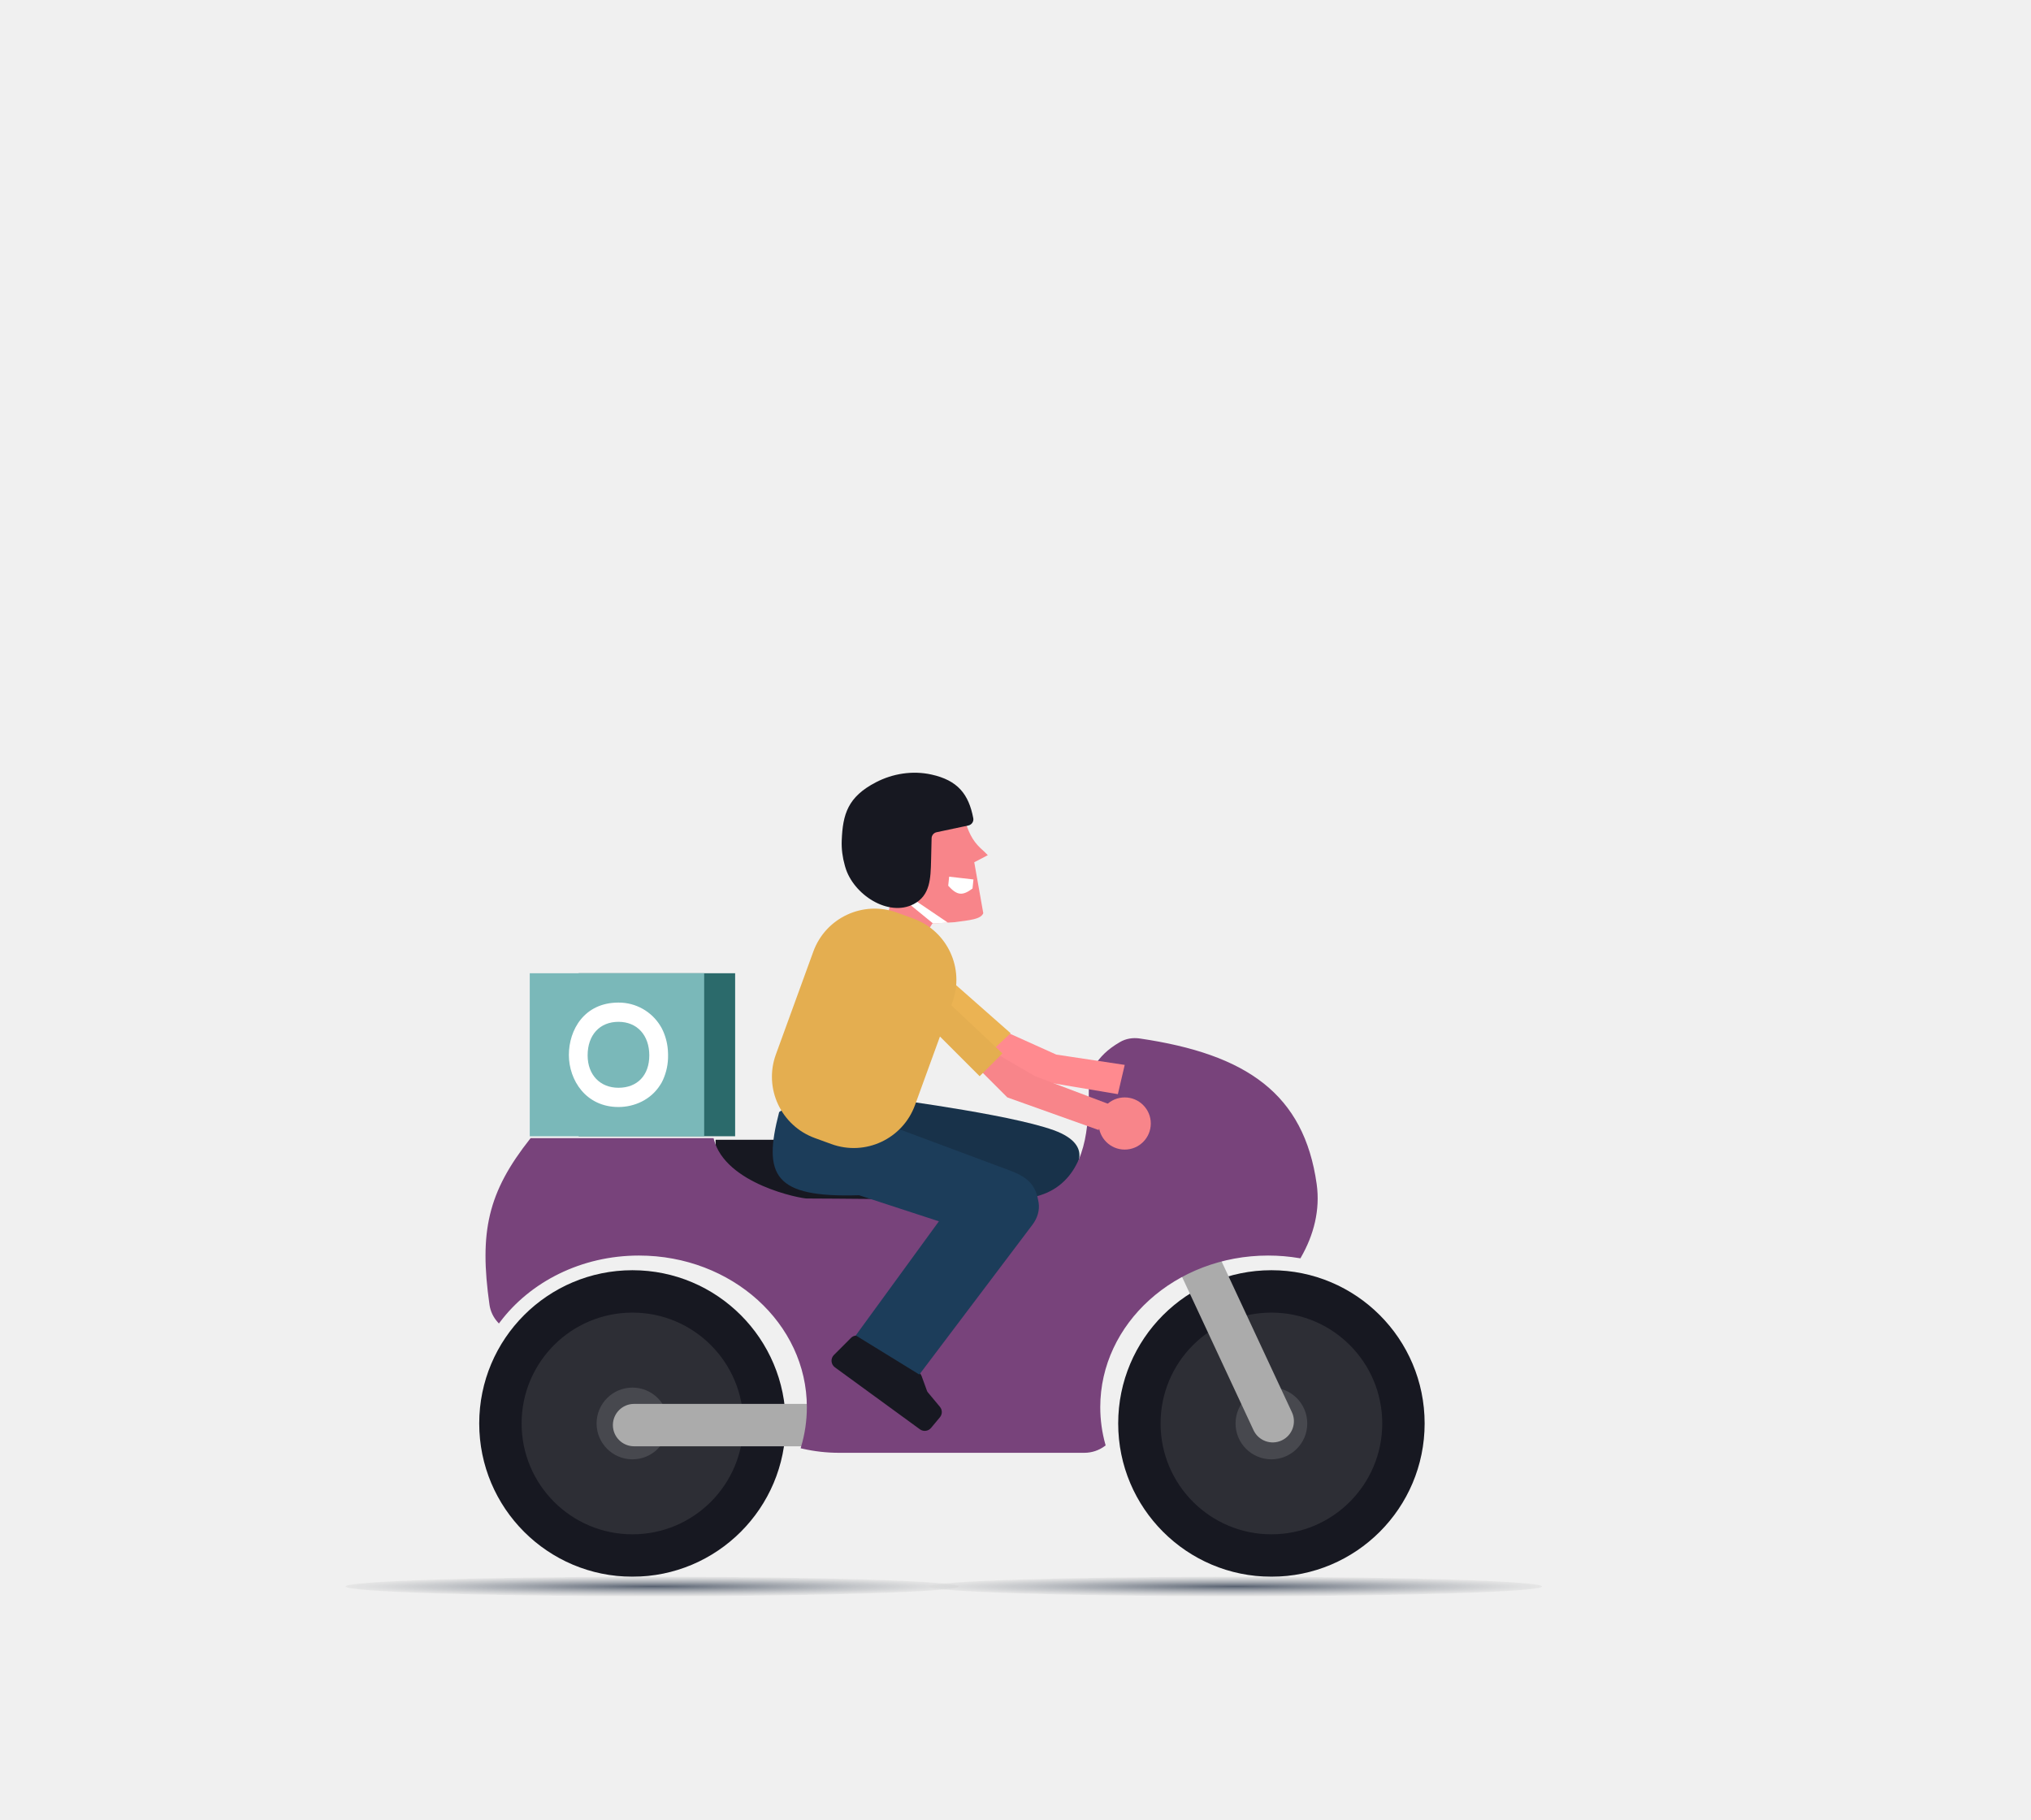
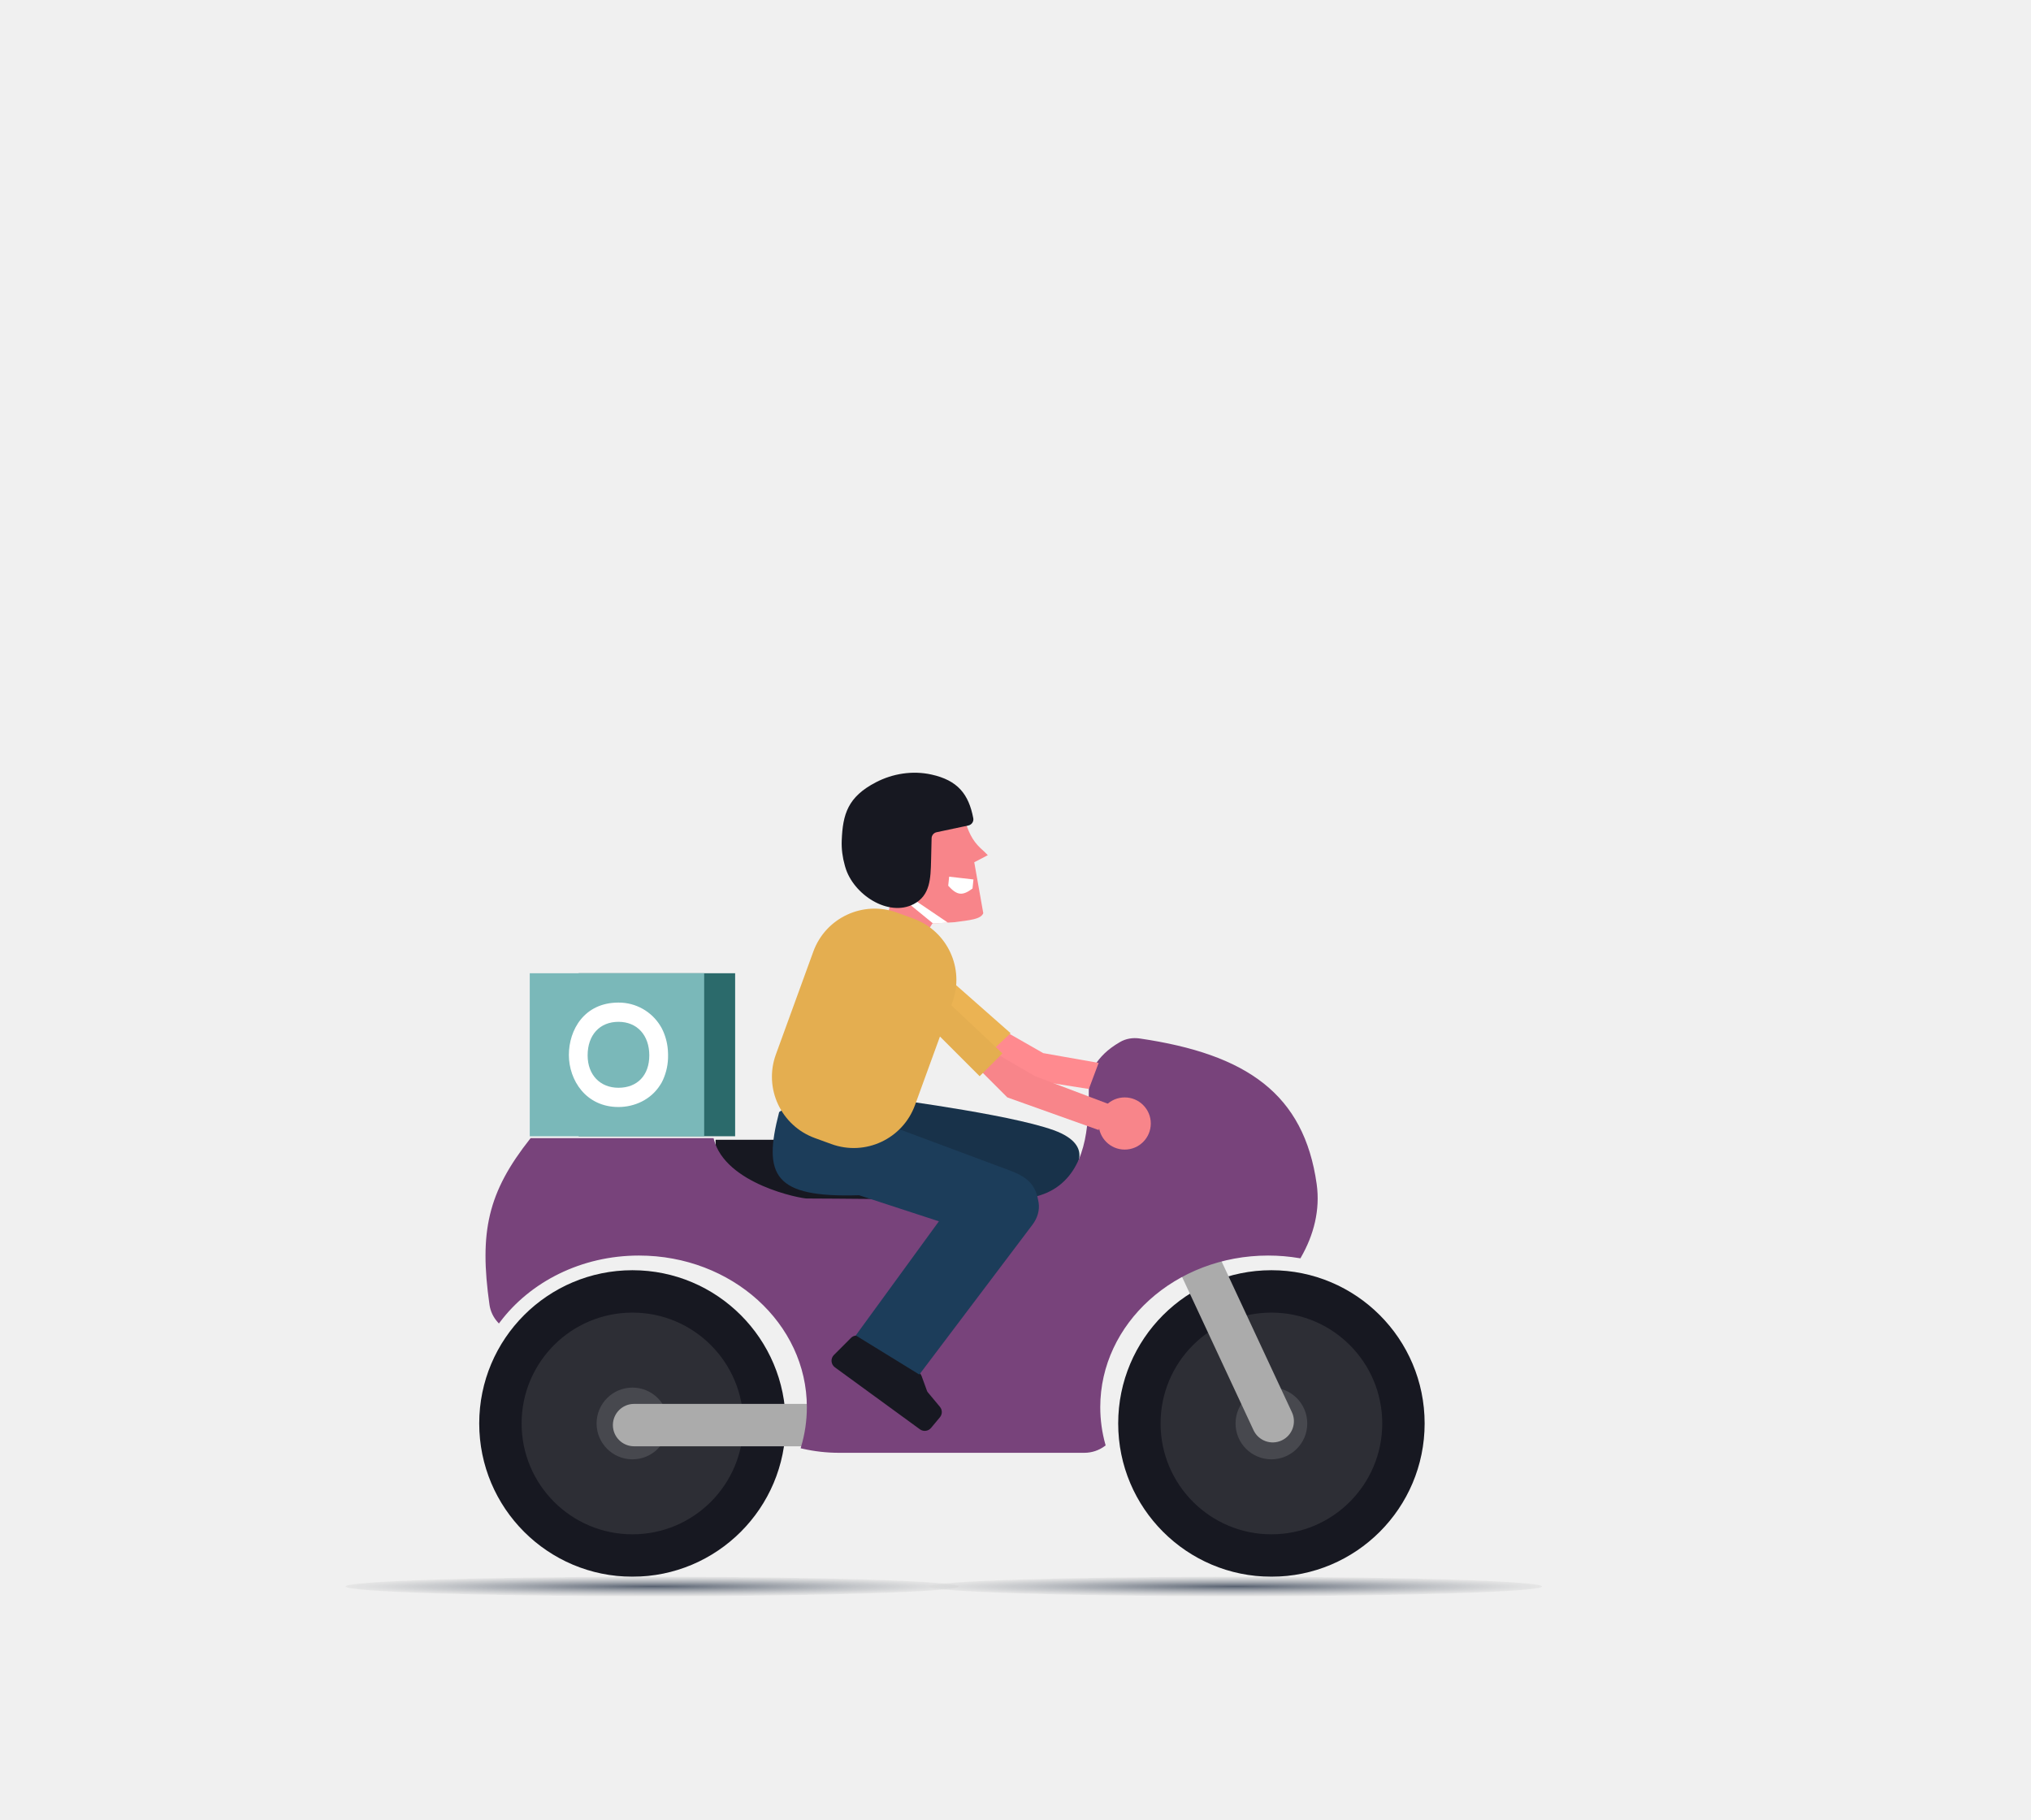
- <svg xmlns="http://www.w3.org/2000/svg" width="623" height="558" viewBox="0 0 623 558" fill="none">
+ <svg xmlns="http://www.w3.org/2000/svg" width="623" height="558" viewBox="0 0 623 558" fill="none" class="rider-svg">
  <g id="transport-new">
-     <g id="Group">
+     <g class="rider-plus-bike" id="Group">
      <g id="Group_2">
        <g id="rear-wheel">
          <path id="Vector_5" d="M194 483.586C219.957 483.586 241 462.543 241 436.586C241 410.629 219.957 389.586 194 389.586C168.043 389.586 147 410.629 147 436.586C147 462.543 168.043 483.586 194 483.586Z" fill="#171821" />
          <path id="Vector_6" d="M194 402.586C212.778 402.586 228 417.808 228 436.586C228 455.364 212.778 470.586 194 470.586C175.222 470.586 160 455.364 160 436.586C160 417.808 175.222 402.586 194 402.586Z" fill="#2D2E35" />
          <path id="Vector_7" d="M194 425.586C200.075 425.586 205 430.511 205 436.586C205 442.661 200.075 447.586 194 447.586C187.925 447.586 183 442.661 183 436.586C183 430.511 187.925 425.586 194 425.586Z" fill="#47484E" />
-           <path id="Vector" d="M188.5 437.086C188.5 433.772 191.186 431.086 194.5 431.086H247.5V443.086H194.5C191.186 443.086 188.5 440.4 188.5 437.086Z" fill="#ABABAB" stroke="#ABABAB" />
+           <path class="bounce" id="Vector" d="M188.5 437.086C188.5 433.772 191.186 431.086 194.5 431.086H247.5V443.086H194.5C191.186 443.086 188.5 440.4 188.5 437.086Z" fill="#ABABAB" stroke="#ABABAB" />
        </g>
        <g id="front-wheel">
          <path id="Vector_9" d="M390 483.586C415.957 483.586 437 462.543 437 436.586C437 410.629 415.957 389.586 390 389.586C364.043 389.586 343 410.629 343 436.586C343 462.543 364.043 483.586 390 483.586Z" fill="#171821" />
          <path id="Vector_10" d="M390 402.586C408.778 402.586 424 417.808 424 436.586C424 455.364 408.778 470.586 390 470.586C371.222 470.586 356 455.364 356 436.586C356 417.808 371.222 402.586 390 402.586Z" fill="#2D2E35" />
          <path id="Vector_11" d="M390 425.586C396.075 425.586 401 430.511 401 436.586C401 442.661 396.075 447.586 390 447.586C383.925 447.586 379 442.661 379 436.586C379 430.511 383.925 425.586 390 425.586Z" fill="#47484E" />
-           <path id="Vector_2" d="M392.939 441.338C389.936 442.738 386.366 441.439 384.966 438.436L360.665 386.322L371.541 381.25L395.842 433.364C397.242 436.368 395.943 439.937 392.939 441.338Z" fill="#ABABAB" stroke="#ABABAB" />
+           <path class="bounce" id="Vector_2" d="M392.939 441.338C389.936 442.738 386.366 441.439 384.966 438.436L360.665 386.322L371.541 381.25L395.842 433.364C397.242 436.368 395.943 439.937 392.939 441.338Z" fill="#ABABAB" stroke="#ABABAB" />
        </g>
-         <g id="Group_3">
-           <path id="Vector_3" d="M225 299H178V348H225V299Z" fill="#2B6A6B" stroke="#2B6A6B" />
-           <path id="Vector_4" d="M163.5 299H163V299.5V347.5V348H163.5H215H215.5V347.5V299.5V299H215H194.5H180H163.5Z" fill="#7AB8B9" stroke="#7AB8B9" />
-           <path id="Vector_8" d="M204.905 322.771C204.827 320.52 204.32 318.308 203.409 316.246C203.27 315.94 203.135 315.638 202.979 315.349C202.823 315.06 202.697 314.862 202.55 314.625C199.825 310.174 194.954 307.466 189.713 307.5C179.259 307.5 174.5 315.824 174.5 323.561C174.5 331.297 179.727 339.53 189.713 339.53C194.559 339.53 199.635 337.344 202.528 332.738C202.675 332.505 202.823 332.268 202.957 332.035C203.109 331.755 203.252 331.457 203.387 331.164C204.441 328.818 204.966 326.273 204.927 323.707V323.427L204.905 322.771ZM189.713 333.626C184.061 333.626 180.252 329.646 180.252 323.69C180.252 317.441 183.965 313.4 189.713 313.4C195.461 313.4 199.17 317.536 199.17 323.69C199.17 329.844 195.461 333.626 189.713 333.626Z" fill="white" />
+         <g id="box">
+           <path class="bounce" id="Vector_3" d="M225 299H178V348H225V299Z" fill="#2B6A6B" stroke="#2B6A6B" />
+           <path class="bounce" id="Vector_4" d="M163.5 299H163V299.5V347.5V348H163.5H215H215.5V347.5V299.5V299H215H194.5H180H163.5Z" fill="#7AB8B9" stroke="#7AB8B9" />
+           <path class="bounce" id="Vector_8" d="M204.905 322.771C204.827 320.52 204.32 318.308 203.409 316.246C203.27 315.94 203.135 315.638 202.979 315.349C202.823 315.06 202.697 314.862 202.55 314.625C199.825 310.174 194.954 307.466 189.713 307.5C179.259 307.5 174.5 315.824 174.5 323.561C174.5 331.297 179.727 339.53 189.713 339.53C194.559 339.53 199.635 337.344 202.528 332.738C202.675 332.505 202.823 332.268 202.957 332.035C203.109 331.755 203.252 331.457 203.387 331.164C204.441 328.818 204.966 326.273 204.927 323.707V323.427L204.905 322.771ZM189.713 333.626C184.061 333.626 180.252 329.646 180.252 323.69C180.252 317.441 183.965 313.4 189.713 313.4C195.461 313.4 199.17 317.536 199.17 323.69C199.17 329.844 195.461 333.626 189.713 333.626Z" fill="white" />
        </g>
-         <path id="Vector_13" d="M219.5 349.586V370.086V384.086H310.5V364.586C310.5 356.302 303.784 349.586 295.5 349.586H219.5Z" fill="#171821" />
-         <path id="Vector_14" d="M325.5 347.586C315 342.508 273.5 337.086 273.5 337.086V367.586H321C330.188 360.458 336 352.664 325.5 347.586Z" fill="#18324A" />
-         <path id="Vector_15" fill-rule="evenodd" clip-rule="evenodd" d="M218.5 349.586H163C150.128 365.881 147.478 377.815 150.642 400.096C150.913 402.008 151.756 403.748 153.006 405.141C162.366 392.733 178.13 384.586 196 384.586C224.719 384.586 248 405.629 248 431.586C248 435.819 247.381 439.922 246.22 443.824C249.873 444.661 253.618 445.086 257.384 445.086H332.627C334.779 445.086 336.863 444.392 338.578 443.123C337.547 439.432 337 435.567 337 431.586C337 405.629 360.281 384.586 389 384.586C392.29 384.586 395.509 384.862 398.63 385.39C402.507 378.65 404.491 371.04 403.387 363.213C399.534 335.904 382.26 323.808 349.532 319.005C347.565 318.716 345.528 319.029 343.811 320.03C339.861 322.333 337.928 324.439 335.935 327.375C334.968 328.8 334.5 330.5 334.5 332.222C334.5 343.695 334.262 356.978 325.186 363.996C320.672 367.486 314.663 368.731 305.527 368.595C305.447 368.594 305.368 368.593 305.29 368.592C305.028 368.588 304.772 368.584 304.505 368.581C298.995 368.527 249.228 368.037 247.5 368.086C245.669 368.138 222.158 363.687 218.5 349.586Z" fill="#78437B" />
-         <path id="Vector_12" d="M163 349.586V349.086H162.757L162.607 349.276L163 349.586ZM218.5 349.586L218.984 349.46L218.886 349.086H218.5V349.586ZM150.642 400.096L150.147 400.166L150.642 400.096ZM153.006 405.141L152.633 405.475L153.039 405.927L153.405 405.442L153.006 405.141ZM246.22 443.824L245.74 443.681L245.588 444.192L246.108 444.311L246.22 443.824ZM338.578 443.123L338.875 443.525L339.152 443.32L339.059 442.988L338.578 443.123ZM398.63 385.39L398.546 385.883L398.889 385.941L399.063 385.64L398.63 385.39ZM403.387 363.213L403.882 363.143L403.387 363.213ZM349.532 319.005L349.46 319.499L349.532 319.005ZM343.811 320.03L344.062 320.462L343.811 320.03ZM335.935 327.375L336.349 327.656L335.935 327.375ZM325.186 363.996L324.88 363.601L325.186 363.996ZM305.527 368.595L305.519 369.095L305.527 368.595ZM305.29 368.592L305.282 369.092L305.29 368.592ZM304.505 368.581L304.501 369.081L304.505 368.581ZM247.5 368.086L247.514 368.586L247.5 368.086ZM163 350.086H218.5V349.086H163V350.086ZM151.137 400.026C149.559 388.913 149.439 380.43 151.293 372.713C153.147 365.001 156.983 358.009 163.392 349.896L162.607 349.276C156.144 357.458 152.22 364.58 150.321 372.479C148.424 380.373 148.561 388.998 150.147 400.166L151.137 400.026ZM153.378 404.807C152.192 403.485 151.394 401.835 151.137 400.026L150.147 400.166C150.433 402.18 151.321 404.011 152.633 405.475L153.378 404.807ZM196 384.086C177.979 384.086 162.065 392.302 152.607 404.84L153.405 405.442C162.667 393.164 178.281 385.086 196 385.086V384.086ZM248.5 431.586C248.5 405.306 224.946 384.086 196 384.086V385.086C224.491 385.086 247.5 405.951 247.5 431.586H248.5ZM246.699 443.966C247.873 440.019 248.5 435.868 248.5 431.586H247.5C247.5 435.77 246.888 439.825 245.74 443.681L246.699 443.966ZM257.384 444.586C253.656 444.586 249.948 444.165 246.331 443.336L246.108 444.311C249.798 445.156 253.581 445.586 257.384 445.586V444.586ZM332.627 444.586H257.384V445.586H332.627V444.586ZM338.28 442.721C336.651 443.927 334.671 444.586 332.627 444.586V445.586C334.886 445.586 337.075 444.858 338.875 443.525L338.28 442.721ZM336.5 431.586C336.5 435.613 337.054 439.523 338.096 443.257L339.059 442.988C338.041 439.34 337.5 435.52 337.5 431.586H336.5ZM389 384.086C360.054 384.086 336.5 405.306 336.5 431.586H337.5C337.5 405.951 360.508 385.086 389 385.086V384.086ZM398.713 384.897C395.565 384.365 392.318 384.086 389 384.086V385.086C392.262 385.086 395.453 385.36 398.546 385.883L398.713 384.897ZM402.892 363.283C403.977 370.978 402.029 378.477 398.196 385.141L399.063 385.64C402.984 378.823 405.005 371.101 403.882 363.143L402.892 363.283ZM349.46 319.499C365.787 321.896 378.186 326.102 386.977 333.061C395.749 340.005 400.98 349.73 402.892 363.283L403.882 363.143C401.941 349.387 396.608 339.409 387.598 332.277C378.607 325.16 366.005 320.917 349.605 318.51L349.46 319.499ZM344.062 320.462C345.67 319.525 347.59 319.225 349.46 319.499L349.605 318.51C347.54 318.207 345.386 318.533 343.559 319.598L344.062 320.462ZM336.349 327.656C338.306 324.773 340.187 322.722 344.062 320.462L343.559 319.598C339.536 321.944 337.55 324.106 335.522 327.094L336.349 327.656ZM335 332.222C335 330.589 335.444 328.989 336.349 327.656L335.522 327.094C334.493 328.61 334 330.411 334 332.222H335ZM325.492 364.392C330.158 360.784 332.528 355.581 333.736 349.883C334.942 344.192 335 337.952 335 332.222H334C334 337.964 333.939 344.102 332.757 349.676C331.577 355.243 329.29 360.19 324.88 363.601L325.492 364.392ZM305.519 369.095C314.69 369.231 320.842 367.987 325.492 364.392L324.88 363.601C320.503 366.985 314.636 368.23 305.534 368.095L305.519 369.095ZM305.282 369.092C305.36 369.093 305.439 369.094 305.519 369.095L305.534 368.095C305.454 368.094 305.376 368.093 305.297 368.092L305.282 369.092ZM304.501 369.081C304.766 369.084 305.02 369.088 305.282 369.092L305.297 368.092C305.036 368.088 304.779 368.084 304.51 368.081L304.501 369.081ZM247.514 368.586C249.23 368.537 298.979 369.027 304.501 369.081L304.51 368.081C299.012 368.027 249.227 367.537 247.486 367.586L247.514 368.586ZM218.016 349.712C219.906 356.999 226.895 361.721 233.485 364.601C236.798 366.049 240.05 367.05 242.589 367.685C243.859 368.003 244.954 368.23 245.792 368.377C246.611 368.52 247.227 368.594 247.514 368.586L247.486 367.586C247.315 367.591 246.796 367.537 245.964 367.392C245.152 367.25 244.081 367.028 242.832 366.715C240.334 366.09 237.136 365.106 233.885 363.685C227.348 360.828 220.751 356.273 218.984 349.46L218.016 349.712Z" fill="#78437B" />
-         <path id="Vector_16" d="M256.153 415.933L261.383 410.703C262.038 410.048 263.057 409.929 263.845 410.414L281.407 421.221C281.791 421.457 282.084 421.817 282.238 422.241L283.881 426.758C283.96 426.975 284.076 427.177 284.224 427.354L287.933 431.806C288.551 432.547 288.551 433.625 287.933 434.366L285.2 437.646C284.525 438.456 283.337 438.603 282.485 437.982L256.39 418.963C255.397 418.24 255.285 416.801 256.153 415.933Z" fill="#171821" stroke="#171821" stroke-linejoin="round" />
-         <g id="Group_4">
-           <path id="Vector_19" d="M303 323.975L308.775 316.586L324 323.447L345 326.614L342.9 335.586L320.85 331.892L303 323.975Z" fill="#FF8A8F" />
-           <path id="Vector_20" d="M309 336.586L300.5 328.086L305.5 323.086L317.5 330.086L340 338.586L337 346.586L309 336.586Z" fill="#F8858A" />
-           <path id="Vector_21" d="M345 352.586C349.418 352.586 353 349.004 353 344.586C353 340.168 349.418 336.586 345 336.586C340.582 336.586 337 340.168 337 344.586C337 349.004 340.582 352.586 345 352.586Z" fill="#F8858A" />
-           <path id="Vector_22" d="M310 316.89L292.638 301.586L286 307.803L302.851 323.586L303.362 323.108L310 316.89Z" fill="#EBB353" />
-           <path id="Vector_23" d="M307.5 323.086L290.5 307.086L284 313.586L300.5 330.086L301 329.586L307.5 323.086Z" fill="#E4AE50" />
+         <path class="bounce" id="seat" d="M219.5 349.586V370.086V384.086H310.5V364.586C310.5 356.302 303.784 349.586 295.5 349.586H219.5Z" fill="#171821" />
+         <path class="bounce" id="inner-thigh" d="M325.5 347.586C315 342.508 273.5 337.086 273.5 337.086V367.586H321C330.188 360.458 336 352.664 325.5 347.586Z" fill="#18324A" />
+         <path class="bounce" id="Vector_15" fill-rule="evenodd" clip-rule="evenodd" d="M218.5 349.586H163C150.128 365.881 147.478 377.815 150.642 400.096C150.913 402.008 151.756 403.748 153.006 405.141C162.366 392.733 178.13 384.586 196 384.586C224.719 384.586 248 405.629 248 431.586C248 435.819 247.381 439.922 246.22 443.824C249.873 444.661 253.618 445.086 257.384 445.086H332.627C334.779 445.086 336.863 444.392 338.578 443.123C337.547 439.432 337 435.567 337 431.586C337 405.629 360.281 384.586 389 384.586C392.29 384.586 395.509 384.862 398.63 385.39C402.507 378.65 404.491 371.04 403.387 363.213C399.534 335.904 382.26 323.808 349.532 319.005C347.565 318.716 345.528 319.029 343.811 320.03C339.861 322.333 337.928 324.439 335.935 327.375C334.968 328.8 334.5 330.5 334.5 332.222C334.5 343.695 334.262 356.978 325.186 363.996C320.672 367.486 314.663 368.731 305.527 368.595C305.447 368.594 305.368 368.593 305.29 368.592C305.028 368.588 304.772 368.584 304.505 368.581C298.995 368.527 249.228 368.037 247.5 368.086C245.669 368.138 222.158 363.687 218.5 349.586Z" fill="#78437B" />
+         <path class="bounce" id="Vector_12" d="M163 349.586V349.086H162.757L162.607 349.276L163 349.586ZM218.5 349.586L218.984 349.46L218.886 349.086H218.5V349.586ZM150.642 400.096L150.147 400.166L150.642 400.096ZM153.006 405.141L152.633 405.475L153.039 405.927L153.405 405.442L153.006 405.141ZM246.22 443.824L245.74 443.681L245.588 444.192L246.108 444.311L246.22 443.824ZM338.578 443.123L338.875 443.525L339.152 443.32L339.059 442.988L338.578 443.123ZM398.63 385.39L398.546 385.883L398.889 385.941L399.063 385.64L398.63 385.39ZM403.387 363.213L403.882 363.143L403.387 363.213ZM349.532 319.005L349.46 319.499L349.532 319.005ZM343.811 320.03L344.062 320.462L343.811 320.03ZM335.935 327.375L336.349 327.656L335.935 327.375ZM325.186 363.996L324.88 363.601L325.186 363.996ZM305.527 368.595L305.519 369.095L305.527 368.595ZM305.29 368.592L305.282 369.092L305.29 368.592ZM304.505 368.581L304.501 369.081L304.505 368.581ZM247.5 368.086L247.514 368.586L247.5 368.086ZM163 350.086H218.5V349.086H163V350.086ZM151.137 400.026C149.559 388.913 149.439 380.43 151.293 372.713C153.147 365.001 156.983 358.009 163.392 349.896L162.607 349.276C156.144 357.458 152.22 364.58 150.321 372.479C148.424 380.373 148.561 388.998 150.147 400.166L151.137 400.026ZM153.378 404.807C152.192 403.485 151.394 401.835 151.137 400.026L150.147 400.166C150.433 402.18 151.321 404.011 152.633 405.475L153.378 404.807ZM196 384.086C177.979 384.086 162.065 392.302 152.607 404.84L153.405 405.442C162.667 393.164 178.281 385.086 196 385.086V384.086ZM248.5 431.586C248.5 405.306 224.946 384.086 196 384.086V385.086C224.491 385.086 247.5 405.951 247.5 431.586H248.5ZM246.699 443.966C247.873 440.019 248.5 435.868 248.5 431.586H247.5C247.5 435.77 246.888 439.825 245.74 443.681L246.699 443.966ZM257.384 444.586C253.656 444.586 249.948 444.165 246.331 443.336L246.108 444.311C249.798 445.156 253.581 445.586 257.384 445.586V444.586ZM332.627 444.586H257.384V445.586H332.627V444.586ZM338.28 442.721C336.651 443.927 334.671 444.586 332.627 444.586V445.586C334.886 445.586 337.075 444.858 338.875 443.525L338.28 442.721ZM336.5 431.586C336.5 435.613 337.054 439.523 338.096 443.257L339.059 442.988C338.041 439.34 337.5 435.52 337.5 431.586H336.5ZM389 384.086C360.054 384.086 336.5 405.306 336.5 431.586H337.5C337.5 405.951 360.508 385.086 389 385.086V384.086ZM398.713 384.897C395.565 384.365 392.318 384.086 389 384.086V385.086C392.262 385.086 395.453 385.36 398.546 385.883L398.713 384.897ZM402.892 363.283C403.977 370.978 402.029 378.477 398.196 385.141L399.063 385.64C402.984 378.823 405.005 371.101 403.882 363.143L402.892 363.283ZM349.46 319.499C365.787 321.896 378.186 326.102 386.977 333.061C395.749 340.005 400.98 349.73 402.892 363.283L403.882 363.143C401.941 349.387 396.608 339.409 387.598 332.277C378.607 325.16 366.005 320.917 349.605 318.51L349.46 319.499ZM344.062 320.462C345.67 319.525 347.59 319.225 349.46 319.499L349.605 318.51C347.54 318.207 345.386 318.533 343.559 319.598L344.062 320.462ZM336.349 327.656C338.306 324.773 340.187 322.722 344.062 320.462L343.559 319.598C339.536 321.944 337.55 324.106 335.522 327.094L336.349 327.656ZM335 332.222C335 330.589 335.444 328.989 336.349 327.656L335.522 327.094C334.493 328.61 334 330.411 334 332.222H335ZM325.492 364.392C330.158 360.784 332.528 355.581 333.736 349.883C334.942 344.192 335 337.952 335 332.222H334C334 337.964 333.939 344.102 332.757 349.676C331.577 355.243 329.29 360.19 324.88 363.601L325.492 364.392ZM305.519 369.095C314.69 369.231 320.842 367.987 325.492 364.392L324.88 363.601C320.503 366.985 314.636 368.23 305.534 368.095L305.519 369.095ZM305.282 369.092C305.36 369.093 305.439 369.094 305.519 369.095L305.534 368.095C305.454 368.094 305.376 368.093 305.297 368.092L305.282 369.092ZM304.501 369.081C304.766 369.084 305.02 369.088 305.282 369.092L305.297 368.092C305.036 368.088 304.779 368.084 304.51 368.081L304.501 369.081ZM247.514 368.586C249.23 368.537 298.979 369.027 304.501 369.081L304.51 368.081C299.012 368.027 249.227 367.537 247.486 367.586L247.514 368.586ZM218.016 349.712C219.906 356.999 226.895 361.721 233.485 364.601C236.798 366.049 240.05 367.05 242.589 367.685C243.859 368.003 244.954 368.23 245.792 368.377C246.611 368.52 247.227 368.594 247.514 368.586L247.486 367.586C247.315 367.591 246.796 367.537 245.964 367.392C245.152 367.25 244.081 367.028 242.832 366.715C240.334 366.09 237.136 365.106 233.885 363.685C227.348 360.828 220.751 356.273 218.984 349.46L218.016 349.712Z" fill="#78437B" />
+         <path class="bounce" id="shoe" d="M256.153 415.933L261.383 410.703C262.038 410.048 263.057 409.929 263.845 410.414L281.407 421.221C281.791 421.457 282.084 421.817 282.238 422.241L283.881 426.758C283.96 426.975 284.076 427.177 284.224 427.354L287.933 431.806C288.551 432.547 288.551 433.625 287.933 434.366L285.2 437.646C284.525 438.456 283.337 438.603 282.485 437.982L256.39 418.963C255.397 418.24 255.285 416.801 256.153 415.933Z" fill="#171821" stroke="#171821" stroke-linejoin="round" />
+         <g id="arms">
+           <path class="bounce" id="Vector_19" d="M303 323.975 L 308.775 316.586 L 320 323 L 337 326 L 334 334 L 315 331 L 303 323.975 Z" fill="#FF8A8F" />
+           <path class="bounce" id="Vector_20" d="M309 336.586L300.5 328.086L305.5 323.086L317.5 330.086L340 338.586L337 346.586L309 336.586Z" fill="#F8858A" />
+           <path class="bounce" id="Vector_21" d="M345 352.586C349.418 352.586 353 349.004 353 344.586C353 340.168 349.418 336.586 345 336.586C340.582 336.586 337 340.168 337 344.586C337 349.004 340.582 352.586 345 352.586Z" fill="#F8858A" />
+           <path class="bounce" id="Vector_22" d="M310 316.89L292.638 301.586L286 307.803L302.851 323.586L303.362 323.108L310 316.89Z" fill="#EBB353" />
+           <path class="bounce" id="Vector_23" d="M307.5 323.086L290.5 307.086L284 313.586L300.5 330.086L301 329.586L307.5 323.086Z" fill="#E4AE50" />
        </g>
-         <path id="Vector_24" d="M263.501 366.586C237.449 367.384 233.913 360.608 239.001 341.086L247.001 335.586L310.001 359.086C316.077 361.375 317.845 364.152 318.59 368.817C318.976 371.229 318.189 373.662 316.717 375.611L282.001 421.586L262.501 409.586L288.001 374.586L263.501 366.586Z" fill="#1C3D5A" />
-         <path id="Vector_25" d="M301.814 261.103C298.824 258.513 297.585 256.497 296.08 252.008L277.692 254.974L272.552 279.689L282.635 288.586L285.997 283.248L292.719 282.852C297.743 282.199 300.869 281.918 301.616 280.084L298.848 264.464L303 262.289L301.814 261.103Z" fill="#F8858A" />
-         <path id="Vector_26" d="M286.226 283.246L278.483 276.921L280.065 275.734L290.774 282.987L288.5 283.106L286.226 283.246Z" fill="white" />
-         <path id="Vector_27" d="M285.703 237.555C293.756 239.331 297.141 243.539 298.548 250.958C298.743 251.989 298.052 252.968 297.025 253.186L287.303 255.248C286.421 255.435 285.784 256.203 285.763 257.104L285.607 263.802C285.475 269.507 285.33 274.649 280.273 277.292C272.498 281.357 261.727 274.375 259.287 265.947C259.239 265.78 259.191 265.612 259.143 265.443C258.438 262.964 258.097 260.385 258.196 257.81C258.508 249.72 260.045 244.415 268.694 239.928C273.9 237.226 279.976 236.293 285.703 237.555Z" fill="#171821" />
-         <path id="Vector_28" d="M298.315 272.516L298.602 269.736L294.875 269.309L291.147 268.882L290.86 271.662C293.558 274.613 295.173 274.873 298.315 272.516Z" fill="white" />
-         <path id="Vector_29" d="M280.206 281.746L275.119 279.894C264.739 276.117 253.262 281.468 249.485 291.848L237.996 323.413C234.218 333.792 239.57 345.269 249.949 349.047L255.036 350.898C265.416 354.676 276.893 349.324 280.671 338.945L292.159 307.38C295.937 297.001 290.585 285.524 280.206 281.746Z" fill="#E4AE50" />
+         <path class="bounce" id="outer-thigh" d="M263.501 366.586C237.449 367.384 233.913 360.608 239.001 341.086L247.001 335.586L310.001 359.086C316.077 361.375 317.845 364.152 318.59 368.817C318.976 371.229 318.189 373.662 316.717 375.611L282.001 421.586L262.501 409.586L288.001 374.586L263.501 366.586Z" fill="#1C3D5A" />
+         <path class="bounce" id="face" d="M301.814 261.103C298.824 258.513 297.585 256.497 296.08 252.008L277.692 254.974L272.552 279.689L282.635 288.586L285.997 283.248L292.719 282.852C297.743 282.199 300.869 281.918 301.616 280.084L298.848 264.464L303 262.289L301.814 261.103Z" fill="#F8858A" />
+         <path class="bounce" id="chin-strap" d="M286.226 283.246L278.483 276.921L280.065 275.734L290.774 282.987L288.5 283.106L286.226 283.246Z" fill="white" />
+         <path class="bounce" id="helmet" d="M285.703 237.555C293.756 239.331 297.141 243.539 298.548 250.958C298.743 251.989 298.052 252.968 297.025 253.186L287.303 255.248C286.421 255.435 285.784 256.203 285.763 257.104L285.607 263.802C285.475 269.507 285.33 274.649 280.273 277.292C272.498 281.357 261.727 274.375 259.287 265.947C259.239 265.78 259.191 265.612 259.143 265.443C258.438 262.964 258.097 260.385 258.196 257.81C258.508 249.72 260.045 244.415 268.694 239.928C273.9 237.226 279.976 236.293 285.703 237.555Z" fill="#171821" />
+         <path class="bounce" id="mouth" d="M298.315 272.516L298.602 269.736L294.875 269.309L291.147 268.882L290.86 271.662C293.558 274.613 295.173 274.873 298.315 272.516Z" fill="white" />
+         <path class="bounce" id="rider-body" d="M280.206 281.746L275.119 279.894C264.739 276.117 253.262 281.468 249.485 291.848L237.996 323.413C234.218 333.792 239.57 345.269 249.949 349.047L255.036 350.898C265.416 354.676 276.893 349.324 280.671 338.945L292.159 307.38C295.937 297.001 290.585 285.524 280.206 281.746Z" fill="#E4AE50" />
        <path id="Vector_32" d="M200 489.586C251.915 489.586 294 488.243 294 486.586C294 484.929 251.915 483.586 200 483.586C148.085 483.586 106 484.929 106 486.586C106 488.243 148.085 489.586 200 489.586Z" fill="url(#paint0_radial_16_92)" fill-opacity="0.7" />
        <path id="Vector_33" d="M379 489.586C430.915 489.586 473 488.243 473 486.586C473 484.929 430.915 483.586 379 483.586C327.085 483.586 285 484.929 285 486.586C285 488.243 327.085 489.586 379 489.586Z" fill="url(#paint1_radial_16_92)" fill-opacity="0.7" />
      </g>
    </g>
  </g>
  <defs>
    <radialGradient id="paint0_radial_16_92" cx="0" cy="0" r="1" gradientUnits="userSpaceOnUse" gradientTransform="translate(200 486.586) rotate(90) scale(3 94)">
      <stop stop-color="#16243A" />
      <stop offset="1" stop-color="#D9D9D9" stop-opacity="0.6" />
    </radialGradient>
    <radialGradient id="paint1_radial_16_92" cx="0" cy="0" r="1" gradientUnits="userSpaceOnUse" gradientTransform="translate(379 486.586) rotate(90) scale(3 94)">
      <stop stop-color="#16243A" />
      <stop offset="1" stop-color="#D9D9D9" stop-opacity="0.6" />
    </radialGradient>
  </defs>
</svg>
